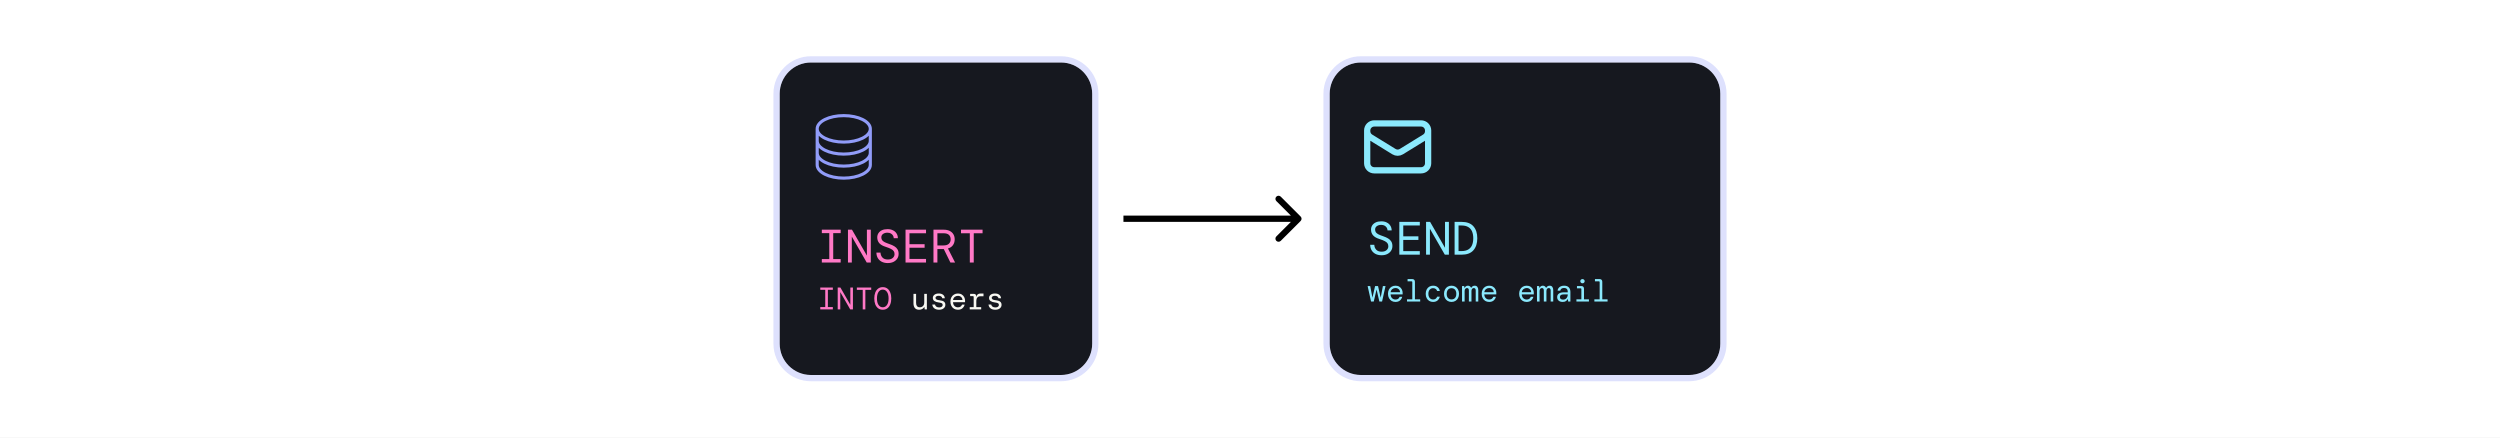
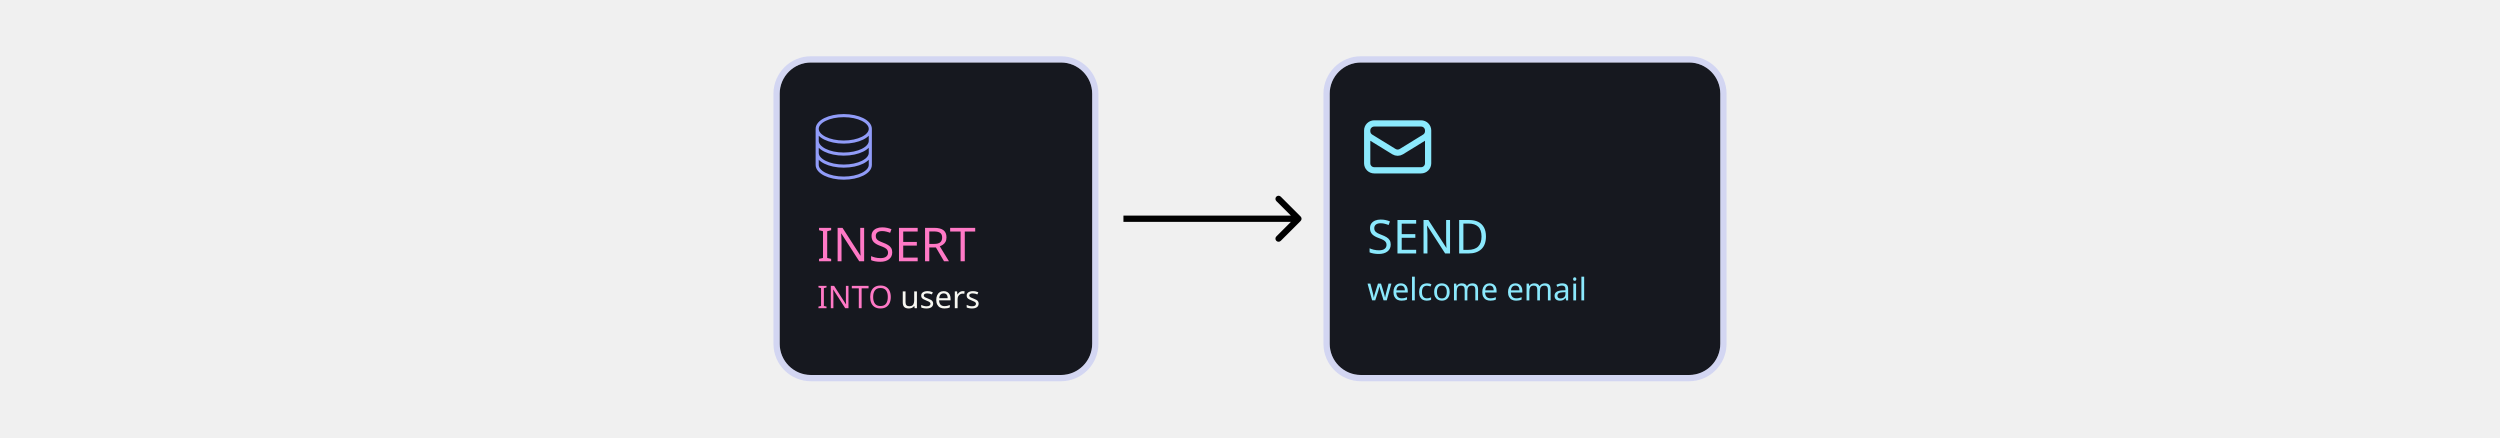
<svg xmlns="http://www.w3.org/2000/svg" width="800" height="140" viewBox="0 0 800 140" fill="none">
-   <rect width="800" height="140" fill="white" />
-   <rect x="249.5" y="20" width="100" height="100" rx="10" fill="#16181F" />
-   <rect x="248.5" y="19" width="102" height="102" rx="11" stroke="#919CF9" stroke-opacity="0.3" stroke-width="2" />
-   <path d="M278.5 41.231C278.5 43.567 274.694 45.462 270 45.462C265.306 45.462 261.5 43.567 261.5 41.231M278.5 41.231C278.5 38.894 274.694 37 270 37C265.306 37 261.5 38.894 261.5 41.231M278.5 41.231V52.769C278.5 55.106 274.694 57 270 57C265.306 57 261.5 55.106 261.5 52.769V41.231M278.5 41.231V45.077M261.5 41.231V45.077M278.5 45.077V48.923C278.5 51.26 274.694 53.154 270 53.154C265.306 53.154 261.5 51.26 261.5 48.923V45.077M278.5 45.077C278.5 47.413 274.694 49.308 270 49.308C265.306 49.308 261.5 47.413 261.5 45.077" stroke="#919CF9" stroke-linecap="round" stroke-linejoin="round" />
-   <path d="M262.985 84V82.905H265.37V74.595H262.985V73.5H269.015V74.595H266.63V82.905H269.015V84H262.985ZM271.349 84V73.5H272.639L277.409 81.795V73.5H278.654V84H277.349L272.579 75.705V84H271.349ZM284.093 84.18C283.353 84.18 282.708 84.04 282.158 83.76C281.618 83.48 281.198 83.09 280.898 82.59C280.608 82.09 280.458 81.505 280.448 80.835H281.768C281.778 81.435 281.978 81.955 282.368 82.395C282.768 82.825 283.343 83.04 284.093 83.04C284.783 83.04 285.313 82.875 285.683 82.545C286.063 82.205 286.253 81.8 286.253 81.33C286.253 80.94 286.163 80.615 285.983 80.355C285.803 80.085 285.508 79.85 285.098 79.65C284.698 79.44 284.158 79.225 283.478 79.005C282.518 78.715 281.818 78.32 281.378 77.82C280.938 77.32 280.718 76.7 280.718 75.96C280.718 75.46 280.848 75.01 281.108 74.61C281.368 74.21 281.743 73.895 282.233 73.665C282.723 73.435 283.318 73.32 284.018 73.32C284.678 73.32 285.253 73.445 285.743 73.695C286.243 73.935 286.628 74.275 286.898 74.715C287.178 75.155 287.318 75.66 287.318 76.23H285.998C285.998 75.95 285.923 75.675 285.773 75.405C285.623 75.135 285.398 74.91 285.098 74.73C284.798 74.55 284.418 74.46 283.958 74.46C283.408 74.46 282.948 74.595 282.578 74.865C282.208 75.125 282.023 75.485 282.023 75.945C282.023 76.295 282.103 76.59 282.263 76.83C282.433 77.07 282.708 77.29 283.088 77.49C283.468 77.68 283.983 77.885 284.633 78.105C285.243 78.305 285.763 78.54 286.193 78.81C286.633 79.07 286.968 79.395 287.198 79.785C287.438 80.175 287.558 80.66 287.558 81.24C287.558 81.81 287.413 82.315 287.123 82.755C286.833 83.195 286.428 83.545 285.908 83.805C285.388 84.055 284.783 84.18 284.093 84.18ZM289.772 84V73.5H296.327V74.64H291.032V78.135H295.877V79.275H291.032V82.86H296.327V84H289.772ZM298.707 84V73.5H301.932C302.742 73.5 303.407 73.635 303.927 73.905C304.457 74.175 304.852 74.545 305.112 75.015C305.372 75.475 305.502 76 305.502 76.59C305.502 77.28 305.322 77.89 304.962 78.42C304.612 78.94 304.072 79.305 303.342 79.515L305.622 84H304.122L302.007 79.695H301.932H299.967V84H298.707ZM299.967 78.54H301.887C302.687 78.54 303.272 78.36 303.642 78C304.022 77.63 304.212 77.16 304.212 76.59C304.212 75.99 304.027 75.515 303.657 75.165C303.297 74.815 302.702 74.64 301.872 74.64H299.967V78.54ZM310.341 84V74.64H307.521V73.5H314.421V74.64H311.601V84H310.341ZM262.49 99V98.27H264.08V92.73H262.49V92H266.51V92.73H264.92V98.27H266.51V99H262.49ZM268.066 99V92H268.926L272.106 97.53V92H272.936V99H272.066L268.886 93.47V99H268.066ZM276.072 99V92.76H274.192V92H278.792V92.76H276.912V99H276.072ZM282.488 99.12C281.922 99.12 281.435 98.97 281.028 98.67C280.622 98.37 280.308 97.95 280.088 97.41C279.875 96.863 279.768 96.227 279.768 95.5C279.768 94.773 279.875 94.14 280.088 93.6C280.308 93.053 280.622 92.63 281.028 92.33C281.435 92.03 281.922 91.88 282.488 91.88C283.055 91.88 283.542 92.03 283.948 92.33C284.355 92.63 284.665 93.053 284.878 93.6C285.098 94.14 285.208 94.773 285.208 95.5C285.208 96.227 285.098 96.863 284.878 97.41C284.665 97.95 284.355 98.37 283.948 98.67C283.542 98.97 283.055 99.12 282.488 99.12ZM282.488 98.33C283.042 98.33 283.488 98.083 283.828 97.59C284.175 97.097 284.348 96.4 284.348 95.5C284.348 94.6 284.175 93.903 283.828 93.41C283.488 92.917 283.042 92.67 282.488 92.67C281.928 92.67 281.478 92.917 281.138 93.41C280.798 93.903 280.628 94.6 280.628 95.5C280.628 96.4 280.798 97.097 281.138 97.59C281.478 98.083 281.928 98.33 282.488 98.33Z" fill="#FF79C6" />
-   <path d="M294.13 99.12C293.53 99.12 293.077 98.94 292.77 98.58C292.464 98.22 292.31 97.7 292.31 97.02V94.04H293.15V96.92C293.15 97.36 293.247 97.707 293.44 97.96C293.64 98.207 293.94 98.33 294.34 98.33C294.74 98.33 295.077 98.197 295.35 97.93C295.624 97.657 295.76 97.267 295.76 96.76V94.04H296.6V99H295.9L295.81 98.25H295.76C295.627 98.49 295.417 98.697 295.13 98.87C294.844 99.037 294.51 99.12 294.13 99.12ZM300.527 99.12C299.893 99.12 299.38 98.973 298.987 98.68C298.6 98.38 298.383 97.97 298.337 97.45H299.207C299.247 97.723 299.38 97.947 299.607 98.12C299.84 98.293 300.153 98.38 300.547 98.38C300.92 98.38 301.197 98.3 301.377 98.14C301.563 97.98 301.657 97.797 301.657 97.59C301.657 97.31 301.547 97.12 301.327 97.02C301.107 96.913 300.777 96.833 300.337 96.78C299.81 96.72 299.373 96.577 299.027 96.35C298.68 96.123 298.507 95.783 298.507 95.33C298.507 94.923 298.677 94.587 299.017 94.32C299.357 94.053 299.82 93.92 300.407 93.92C300.987 93.92 301.443 94.053 301.777 94.32C302.11 94.58 302.3 94.953 302.347 95.44H301.517C301.497 95.2 301.38 95.01 301.167 94.87C300.96 94.723 300.7 94.65 300.387 94.65C300.06 94.65 299.807 94.713 299.627 94.84C299.447 94.96 299.357 95.12 299.357 95.32C299.357 95.52 299.457 95.687 299.657 95.82C299.863 95.947 300.187 96.03 300.627 96.07C300.973 96.11 301.29 96.177 301.577 96.27C301.863 96.363 302.09 96.51 302.257 96.71C302.43 96.91 302.517 97.19 302.517 97.55C302.523 97.85 302.44 98.12 302.267 98.36C302.1 98.593 301.867 98.78 301.567 98.92C301.267 99.053 300.92 99.12 300.527 99.12ZM306.523 99.12C306.056 99.12 305.643 99.013 305.283 98.8C304.929 98.58 304.649 98.277 304.443 97.89C304.236 97.497 304.133 97.04 304.133 96.52C304.133 96 304.233 95.547 304.433 95.16C304.639 94.767 304.923 94.463 305.283 94.25C305.643 94.03 306.063 93.92 306.543 93.92C307.023 93.92 307.433 94.03 307.773 94.25C308.113 94.463 308.373 94.747 308.553 95.1C308.733 95.453 308.823 95.833 308.823 96.24C308.823 96.313 308.819 96.387 308.813 96.46C308.813 96.533 308.813 96.617 308.813 96.71H304.963C304.983 97.077 305.066 97.383 305.213 97.63C305.366 97.87 305.556 98.05 305.783 98.17C306.016 98.29 306.263 98.35 306.523 98.35C306.889 98.35 307.176 98.273 307.383 98.12C307.589 97.967 307.746 97.753 307.853 97.48H308.683C308.569 97.94 308.333 98.33 307.973 98.65C307.613 98.963 307.129 99.12 306.523 99.12ZM306.523 94.67C306.136 94.67 305.796 94.787 305.503 95.02C305.216 95.253 305.039 95.58 304.973 96H307.993C307.966 95.587 307.816 95.263 307.543 95.03C307.276 94.79 306.936 94.67 306.523 94.67ZM310.309 99V98.28H311.579V95.01C311.579 94.843 311.499 94.76 311.339 94.76H310.439V94.04H311.649C311.869 94.04 312.045 94.1 312.179 94.22C312.312 94.34 312.379 94.517 312.379 94.75V94.96H312.419C312.499 94.627 312.649 94.37 312.869 94.19C313.095 94.01 313.409 93.92 313.809 93.92H314.719V94.81H313.689C313.282 94.81 312.969 94.947 312.749 95.22C312.529 95.487 312.419 95.83 312.419 96.25V98.28H313.979V99H310.309ZM318.515 99.12C317.882 99.12 317.368 98.973 316.975 98.68C316.588 98.38 316.372 97.97 316.325 97.45H317.195C317.235 97.723 317.368 97.947 317.595 98.12C317.828 98.293 318.142 98.38 318.535 98.38C318.908 98.38 319.185 98.3 319.365 98.14C319.552 97.98 319.645 97.797 319.645 97.59C319.645 97.31 319.535 97.12 319.315 97.02C319.095 96.913 318.765 96.833 318.325 96.78C317.798 96.72 317.362 96.577 317.015 96.35C316.668 96.123 316.495 95.783 316.495 95.33C316.495 94.923 316.665 94.587 317.005 94.32C317.345 94.053 317.808 93.92 318.395 93.92C318.975 93.92 319.432 94.053 319.765 94.32C320.098 94.58 320.288 94.953 320.335 95.44H319.505C319.485 95.2 319.368 95.01 319.155 94.87C318.948 94.723 318.688 94.65 318.375 94.65C318.048 94.65 317.795 94.713 317.615 94.84C317.435 94.96 317.345 95.12 317.345 95.32C317.345 95.52 317.445 95.687 317.645 95.82C317.852 95.947 318.175 96.03 318.615 96.07C318.962 96.11 319.278 96.177 319.565 96.27C319.852 96.363 320.078 96.51 320.245 96.71C320.418 96.91 320.505 97.19 320.505 97.55C320.512 97.85 320.428 98.12 320.255 98.36C320.088 98.593 319.855 98.78 319.555 98.92C319.255 99.053 318.908 99.12 318.515 99.12Z" fill="#F8F8F2" />
-   <path d="M416.207 70.707C416.598 70.317 416.598 69.683 416.207 69.293L409.843 62.929C409.453 62.538 408.819 62.538 408.429 62.929C408.038 63.319 408.038 63.953 408.429 64.343L414.086 70L408.429 75.657C408.038 76.047 408.038 76.68 408.429 77.071C408.819 77.462 409.453 77.462 409.843 77.071L416.207 70.707ZM359.5 71H415.5V69H359.5V71Z" fill="black" />
-   <rect x="425.5" y="20" width="125" height="100" rx="10" fill="#16181F" />
-   <rect x="424.5" y="19" width="127" height="102" rx="11" stroke="#919CF9" stroke-opacity="0.3" stroke-width="2" />
-   <path d="M457 41.75V52.25C457 52.847 456.763 53.419 456.341 53.841C455.919 54.263 455.347 54.5 454.75 54.5H439.75C439.153 54.5 438.581 54.263 438.159 53.841C437.737 53.419 437.5 52.847 437.5 52.25V41.75M457 41.75C457 41.153 456.763 40.581 456.341 40.159C455.919 39.737 455.347 39.5 454.75 39.5H439.75C439.153 39.5 438.581 39.737 438.159 40.159C437.737 40.581 437.5 41.153 437.5 41.75M457 41.75V41.993C457 42.377 456.902 42.755 456.714 43.09C456.527 43.426 456.257 43.708 455.93 43.909L448.43 48.524C448.075 48.742 447.667 48.858 447.25 48.858C446.833 48.858 446.425 48.742 446.07 48.524L438.57 43.91C438.243 43.709 437.973 43.427 437.786 43.091C437.598 42.756 437.5 42.378 437.5 41.994V41.75" stroke="#8BE9FD" stroke-width="2" stroke-linecap="round" stroke-linejoin="round" />
-   <path d="M442.105 81.68C441.365 81.68 440.72 81.54 440.17 81.26C439.63 80.98 439.21 80.59 438.91 80.09C438.62 79.59 438.47 79.005 438.46 78.335H439.78C439.79 78.935 439.99 79.455 440.38 79.895C440.78 80.325 441.355 80.54 442.105 80.54C442.795 80.54 443.325 80.375 443.695 80.045C444.075 79.705 444.265 79.3 444.265 78.83C444.265 78.44 444.175 78.115 443.995 77.855C443.815 77.585 443.52 77.35 443.11 77.15C442.71 76.94 442.17 76.725 441.49 76.505C440.53 76.215 439.83 75.82 439.39 75.32C438.95 74.82 438.73 74.2 438.73 73.46C438.73 72.96 438.86 72.51 439.12 72.11C439.38 71.71 439.755 71.395 440.245 71.165C440.735 70.935 441.33 70.82 442.03 70.82C442.69 70.82 443.265 70.945 443.755 71.195C444.255 71.435 444.64 71.775 444.91 72.215C445.19 72.655 445.33 73.16 445.33 73.73H444.01C444.01 73.45 443.935 73.175 443.785 72.905C443.635 72.635 443.41 72.41 443.11 72.23C442.81 72.05 442.43 71.96 441.97 71.96C441.42 71.96 440.96 72.095 440.59 72.365C440.22 72.625 440.035 72.985 440.035 73.445C440.035 73.795 440.115 74.09 440.275 74.33C440.445 74.57 440.72 74.79 441.1 74.99C441.48 75.18 441.995 75.385 442.645 75.605C443.255 75.805 443.775 76.04 444.205 76.31C444.645 76.57 444.98 76.895 445.21 77.285C445.45 77.675 445.57 78.16 445.57 78.74C445.57 79.31 445.425 79.815 445.135 80.255C444.845 80.695 444.44 81.045 443.92 81.305C443.4 81.555 442.795 81.68 442.105 81.68ZM447.784 81.5V71H454.339V72.14H449.044V75.635H453.889V76.775H449.044V80.36H454.339V81.5H447.784ZM456.343 81.5V71H457.633L462.403 79.295V71H463.648V81.5H462.343L457.573 73.205V81.5H456.343ZM465.472 81.5V71H467.677C469.397 71 470.667 71.47 471.487 72.41C472.317 73.35 472.732 74.63 472.732 76.25C472.732 77.87 472.317 79.15 471.487 80.09C470.667 81.03 469.397 81.5 467.677 81.5H465.472ZM466.732 80.345H467.647C468.567 80.345 469.302 80.175 469.852 79.835C470.412 79.495 470.817 79.02 471.067 78.41C471.317 77.8 471.442 77.08 471.442 76.25C471.442 75.42 471.317 74.7 471.067 74.09C470.817 73.48 470.412 73.005 469.852 72.665C469.302 72.325 468.567 72.155 467.647 72.155H466.732V80.345ZM438.74 96.5L437.64 91.54H438.47L439.18 95.25L440.03 91.54H440.97L441.82 95.25L442.53 91.54H443.37L442.26 96.5H441.4L440.5 92.65L439.6 96.5H438.74ZM446.546 96.62C446.079 96.62 445.666 96.513 445.306 96.3C444.953 96.08 444.673 95.777 444.466 95.39C444.259 94.997 444.156 94.54 444.156 94.02C444.156 93.5 444.256 93.047 444.456 92.66C444.663 92.267 444.946 91.963 445.306 91.75C445.666 91.53 446.086 91.42 446.566 91.42C447.046 91.42 447.456 91.53 447.796 91.75C448.136 91.963 448.396 92.247 448.576 92.6C448.756 92.953 448.846 93.333 448.846 93.74C448.846 93.813 448.843 93.887 448.836 93.96C448.836 94.033 448.836 94.117 448.836 94.21H444.986C445.006 94.577 445.089 94.883 445.236 95.13C445.389 95.37 445.579 95.55 445.806 95.67C446.039 95.79 446.286 95.85 446.546 95.85C446.913 95.85 447.199 95.773 447.406 95.62C447.613 95.467 447.769 95.253 447.876 94.98H448.706C448.593 95.44 448.356 95.83 447.996 96.15C447.636 96.463 447.153 96.62 446.546 96.62ZM446.546 92.17C446.159 92.17 445.819 92.287 445.526 92.52C445.239 92.753 445.063 93.08 444.996 93.5H448.016C447.989 93.087 447.839 92.763 447.566 92.53C447.299 92.29 446.959 92.17 446.546 92.17ZM450.242 96.5V95.78H451.932V90.27C451.932 90.103 451.849 90.02 451.682 90.02H450.422V89.3H451.882C452.169 89.3 452.389 89.377 452.542 89.53C452.696 89.683 452.772 89.903 452.772 90.19V95.78H454.462V96.5H450.242ZM458.568 96.62C458.122 96.62 457.722 96.517 457.368 96.31C457.022 96.103 456.745 95.807 456.538 95.42C456.332 95.027 456.228 94.56 456.228 94.02C456.228 93.48 456.332 93.017 456.538 92.63C456.745 92.237 457.025 91.937 457.378 91.73C457.738 91.523 458.135 91.42 458.568 91.42C459.182 91.42 459.672 91.573 460.038 91.88C460.405 92.187 460.638 92.597 460.738 93.11H459.878C459.798 92.837 459.645 92.62 459.418 92.46C459.192 92.293 458.905 92.21 458.558 92.21C458.305 92.21 458.065 92.277 457.838 92.41C457.612 92.543 457.428 92.743 457.288 93.01C457.148 93.277 457.078 93.613 457.078 94.02C457.078 94.427 457.148 94.767 457.288 95.04C457.428 95.307 457.612 95.507 457.838 95.64C458.065 95.773 458.305 95.84 458.558 95.84C458.925 95.84 459.215 95.757 459.428 95.59C459.648 95.423 459.798 95.203 459.878 94.93H460.738C460.612 95.457 460.362 95.87 459.988 96.17C459.622 96.47 459.148 96.62 458.568 96.62ZM464.484 96.62C464.018 96.62 463.604 96.513 463.244 96.3C462.884 96.087 462.601 95.787 462.394 95.4C462.188 95.007 462.084 94.547 462.084 94.02C462.084 93.493 462.188 93.037 462.394 92.65C462.601 92.257 462.884 91.953 463.244 91.74C463.604 91.527 464.018 91.42 464.484 91.42C464.951 91.42 465.364 91.527 465.724 91.74C466.084 91.953 466.368 92.257 466.574 92.65C466.781 93.037 466.884 93.493 466.884 94.02C466.884 94.547 466.781 95.007 466.574 95.4C466.368 95.787 466.084 96.087 465.724 96.3C465.364 96.513 464.951 96.62 464.484 96.62ZM464.484 95.82C464.771 95.82 465.031 95.757 465.264 95.63C465.498 95.503 465.681 95.307 465.814 95.04C465.954 94.773 466.024 94.433 466.024 94.02C466.024 93.607 465.954 93.267 465.814 93C465.681 92.733 465.498 92.537 465.264 92.41C465.031 92.283 464.771 92.22 464.484 92.22C464.204 92.22 463.948 92.283 463.714 92.41C463.481 92.537 463.294 92.733 463.154 93C463.014 93.267 462.944 93.607 462.944 94.02C462.944 94.64 463.094 95.097 463.394 95.39C463.694 95.677 464.058 95.82 464.484 95.82ZM467.85 96.5V91.54H468.54L468.63 92.12H468.68C468.767 91.92 468.897 91.753 469.07 91.62C469.25 91.487 469.467 91.42 469.72 91.42C469.974 91.42 470.187 91.483 470.36 91.61C470.54 91.73 470.67 91.9 470.75 92.12H470.79C470.877 91.92 471.017 91.753 471.21 91.62C471.404 91.487 471.637 91.42 471.91 91.42C472.29 91.42 472.574 91.55 472.76 91.81C472.954 92.063 473.05 92.403 473.05 92.83V96.5H472.23V92.96C472.23 92.72 472.18 92.53 472.08 92.39C471.987 92.25 471.834 92.18 471.62 92.18C471.4 92.18 471.22 92.263 471.08 92.43C470.94 92.597 470.87 92.833 470.87 93.14V96.5H470.04V92.96C470.04 92.72 469.994 92.53 469.9 92.39C469.807 92.25 469.654 92.18 469.44 92.18C469.22 92.18 469.037 92.263 468.89 92.43C468.75 92.597 468.68 92.833 468.68 93.14V96.5H467.85ZM476.527 96.62C476.06 96.62 475.647 96.513 475.287 96.3C474.933 96.08 474.653 95.777 474.447 95.39C474.24 94.997 474.137 94.54 474.137 94.02C474.137 93.5 474.237 93.047 474.437 92.66C474.643 92.267 474.927 91.963 475.287 91.75C475.647 91.53 476.067 91.42 476.547 91.42C477.027 91.42 477.437 91.53 477.777 91.75C478.117 91.963 478.377 92.247 478.557 92.6C478.737 92.953 478.827 93.333 478.827 93.74C478.827 93.813 478.823 93.887 478.817 93.96C478.817 94.033 478.817 94.117 478.817 94.21H474.967C474.987 94.577 475.07 94.883 475.217 95.13C475.37 95.37 475.56 95.55 475.787 95.67C476.02 95.79 476.267 95.85 476.527 95.85C476.893 95.85 477.18 95.773 477.387 95.62C477.593 95.467 477.75 95.253 477.857 94.98H478.687C478.573 95.44 478.337 95.83 477.977 96.15C477.617 96.463 477.133 96.62 476.527 96.62ZM476.527 92.17C476.14 92.17 475.8 92.287 475.507 92.52C475.22 92.753 475.043 93.08 474.977 93.5H477.997C477.97 93.087 477.82 92.763 477.547 92.53C477.28 92.29 476.94 92.17 476.527 92.17ZM488.519 96.62C488.052 96.62 487.639 96.513 487.279 96.3C486.925 96.08 486.645 95.777 486.439 95.39C486.232 94.997 486.129 94.54 486.129 94.02C486.129 93.5 486.229 93.047 486.429 92.66C486.635 92.267 486.919 91.963 487.279 91.75C487.639 91.53 488.059 91.42 488.539 91.42C489.019 91.42 489.429 91.53 489.769 91.75C490.109 91.963 490.369 92.247 490.549 92.6C490.729 92.953 490.819 93.333 490.819 93.74C490.819 93.813 490.815 93.887 490.809 93.96C490.809 94.033 490.809 94.117 490.809 94.21H486.959C486.979 94.577 487.062 94.883 487.209 95.13C487.362 95.37 487.552 95.55 487.779 95.67C488.012 95.79 488.259 95.85 488.519 95.85C488.885 95.85 489.172 95.773 489.379 95.62C489.585 95.467 489.742 95.253 489.849 94.98H490.679C490.565 95.44 490.329 95.83 489.969 96.15C489.609 96.463 489.125 96.62 488.519 96.62ZM488.519 92.17C488.132 92.17 487.792 92.287 487.499 92.52C487.212 92.753 487.035 93.08 486.969 93.5H489.989C489.962 93.087 489.812 92.763 489.539 92.53C489.272 92.29 488.932 92.17 488.519 92.17ZM491.835 96.5V91.54H492.525L492.615 92.12H492.665C492.752 91.92 492.882 91.753 493.055 91.62C493.235 91.487 493.452 91.42 493.705 91.42C493.958 91.42 494.172 91.483 494.345 91.61C494.525 91.73 494.655 91.9 494.735 92.12H494.775C494.862 91.92 495.002 91.753 495.195 91.62C495.388 91.487 495.622 91.42 495.895 91.42C496.275 91.42 496.558 91.55 496.745 91.81C496.938 92.063 497.035 92.403 497.035 92.83V96.5H496.215V92.96C496.215 92.72 496.165 92.53 496.065 92.39C495.972 92.25 495.818 92.18 495.605 92.18C495.385 92.18 495.205 92.263 495.065 92.43C494.925 92.597 494.855 92.833 494.855 93.14V96.5H494.025V92.96C494.025 92.72 493.978 92.53 493.885 92.39C493.792 92.25 493.638 92.18 493.425 92.18C493.205 92.18 493.022 92.263 492.875 92.43C492.735 92.597 492.665 92.833 492.665 93.14V96.5H491.835ZM500.041 96.62C499.648 96.62 499.321 96.55 499.061 96.41C498.801 96.27 498.608 96.087 498.481 95.86C498.354 95.627 498.291 95.373 498.291 95.1C498.291 94.593 498.474 94.21 498.841 93.95C499.214 93.683 499.711 93.55 500.331 93.55H501.691V93.45C501.691 92.583 501.294 92.15 500.501 92.15C500.181 92.15 499.911 92.22 499.691 92.36C499.478 92.5 499.341 92.72 499.281 93.02H498.421C498.454 92.687 498.564 92.4 498.751 92.16C498.944 91.92 499.191 91.737 499.491 91.61C499.791 91.483 500.128 91.42 500.501 91.42C501.208 91.42 501.721 91.607 502.041 91.98C502.368 92.347 502.531 92.837 502.531 93.45V96.5H501.811L501.741 95.73H501.671C501.524 95.97 501.328 96.18 501.081 96.36C500.841 96.533 500.494 96.62 500.041 96.62ZM500.191 95.88C500.511 95.88 500.781 95.803 501.001 95.65C501.228 95.497 501.398 95.293 501.511 95.04C501.631 94.787 501.691 94.51 501.691 94.21H500.401C499.948 94.21 499.628 94.287 499.441 94.44C499.261 94.593 499.171 94.797 499.171 95.05C499.171 95.31 499.258 95.513 499.431 95.66C499.604 95.807 499.858 95.88 500.191 95.88ZM506.397 90.66C506.197 90.66 506.03 90.593 505.897 90.46C505.764 90.327 505.697 90.167 505.697 89.98C505.697 89.787 505.764 89.627 505.897 89.5C506.03 89.367 506.197 89.3 506.397 89.3C506.59 89.3 506.754 89.367 506.887 89.5C507.027 89.627 507.097 89.787 507.097 89.98C507.097 90.167 507.027 90.327 506.887 90.46C506.754 90.593 506.59 90.66 506.397 90.66ZM504.457 96.5V95.78H506.037V92.51C506.037 92.343 505.954 92.26 505.787 92.26H504.627V91.54H505.987C506.58 91.54 506.877 91.837 506.877 92.43V95.78H508.457V96.5H504.457ZM510.203 96.5V95.78H511.893V90.27C511.893 90.103 511.81 90.02 511.643 90.02H510.383V89.3H511.843C512.13 89.3 512.35 89.377 512.503 89.53C512.656 89.683 512.733 89.903 512.733 90.19V95.78H514.423V96.5H510.203Z" fill="#8BE9FD" />
+   <g id="use_case_1">
+     <g id="insert">
+       <rect x="249.5" y="20" width="100" height="100" rx="10" fill="#16181F" />
+       <rect x="248.5" y="19" width="102" height="102" rx="11" stroke="#919CF9" stroke-opacity="0.3" stroke-width="2" />
+       <path id="Vector" d="M278.5 41.231C278.5 43.567 274.694 45.462 270 45.462C265.306 45.462 261.5 43.567 261.5 41.231M278.5 41.231C278.5 38.894 274.694 37 270 37C265.306 37 261.5 38.894 261.5 41.231M278.5 41.231V52.769C278.5 55.106 274.694 57 270 57C265.306 57 261.5 55.106 261.5 52.769V41.231M278.5 41.231V45.077M261.5 41.231V45.077M278.5 45.077V48.923C278.5 51.26 274.694 53.154 270 53.154C265.306 53.154 261.5 51.26 261.5 48.923V45.077M278.5 45.077C278.5 47.413 274.694 49.308 270 49.308C265.306 49.308 261.5 47.413 261.5 45.077" stroke="#919CF9" stroke-linecap="round" stroke-linejoin="round" />
+       <g id="Code snippet">
+         <text fill="#FF79C6" xml:space="preserve" style="white-space: pre" font-family="DM Mono" font-size="15" letter-spacing="0em">
+           <tspan x="261.5" y="83.615">INSERT
+ </tspan>
+         </text>
+         <text fill="#F8F8F2" xml:space="preserve" style="white-space: pre" font-family="DM Mono" font-size="10" letter-spacing="0em">
+           <tspan x="285.484" y="98.615"> users</tspan>
+         </text>
+         <text fill="#FF79C6" xml:space="preserve" style="white-space: pre" font-family="DM Mono" font-size="10" letter-spacing="0em">
+           <tspan x="261.5" y="98.615">INTO</tspan>
+         </text>
+       </g>
+     </g>
+     <g id="arrow">
+       <path d="M416.207 70.707C416.598 70.317 416.598 69.683 416.207 69.293L409.843 62.929C409.453 62.538 408.819 62.538 408.429 62.929C408.038 63.319 408.038 63.953 408.429 64.343L414.086 70L408.429 75.657C408.038 76.047 408.038 76.68 408.429 77.071C408.819 77.462 409.453 77.462 409.843 77.071L416.207 70.707ZM359.5 71H415.5V69H359.5V71Z" class="arrow-path" />
+     </g>
+     <style>
+   .arrow-path { fill: black; }
+   @media (prefers-color-scheme: dark) {
+     .arrow-path { fill: white; }
+   }
+ </style>
+     <g id="event">
+       <rect x="425.5" y="20" width="125" height="100" rx="10" fill="#16181F" />
+       <rect x="424.5" y="19" width="127" height="102" rx="11" stroke="#919CF9" stroke-opacity="0.3" stroke-width="2" />
+       <path id="Vector_2" d="M457 41.75V52.25C457 52.847 456.763 53.419 456.341 53.841C455.919 54.263 455.347 54.5 454.75 54.5H439.75C439.153 54.5 438.581 54.263 438.159 53.841C437.737 53.419 437.5 52.847 437.5 52.25V41.75M457 41.75C457 41.153 456.763 40.581 456.341 40.159C455.919 39.737 455.347 39.5 454.75 39.5H439.75C439.153 39.5 438.581 39.737 438.159 40.159C437.737 40.581 437.5 41.153 437.5 41.75M457 41.75V41.993C457 42.377 456.902 42.755 456.714 43.09C456.527 43.426 456.257 43.708 455.93 43.909L448.43 48.524C448.075 48.742 447.667 48.858 447.25 48.858C446.833 48.858 446.425 48.742 446.07 48.524L438.57 43.91C438.243 43.709 437.973 43.427 437.786 43.091C437.598 42.756 437.5 42.378 437.5 41.994V41.75" stroke="#8BE9FD" stroke-width="2" stroke-linecap="round" stroke-linejoin="round" />
+       <g id="Code snippet_2">
+         <text fill="#8BE9FD" xml:space="preserve" style="white-space: pre" font-family="DM Mono" font-size="10" letter-spacing="0em">
+           <tspan x="437.5" y="96.115">welcome email</tspan>
+         </text>
+         <text fill="#8BE9FD" xml:space="preserve" style="white-space: pre" font-family="DM Mono" font-size="15" letter-spacing="0em">
+           <tspan x="437.5" y="81.115">SEND
+ </tspan>
+         </text>
+       </g>
+     </g>
+   </g>
</svg>
